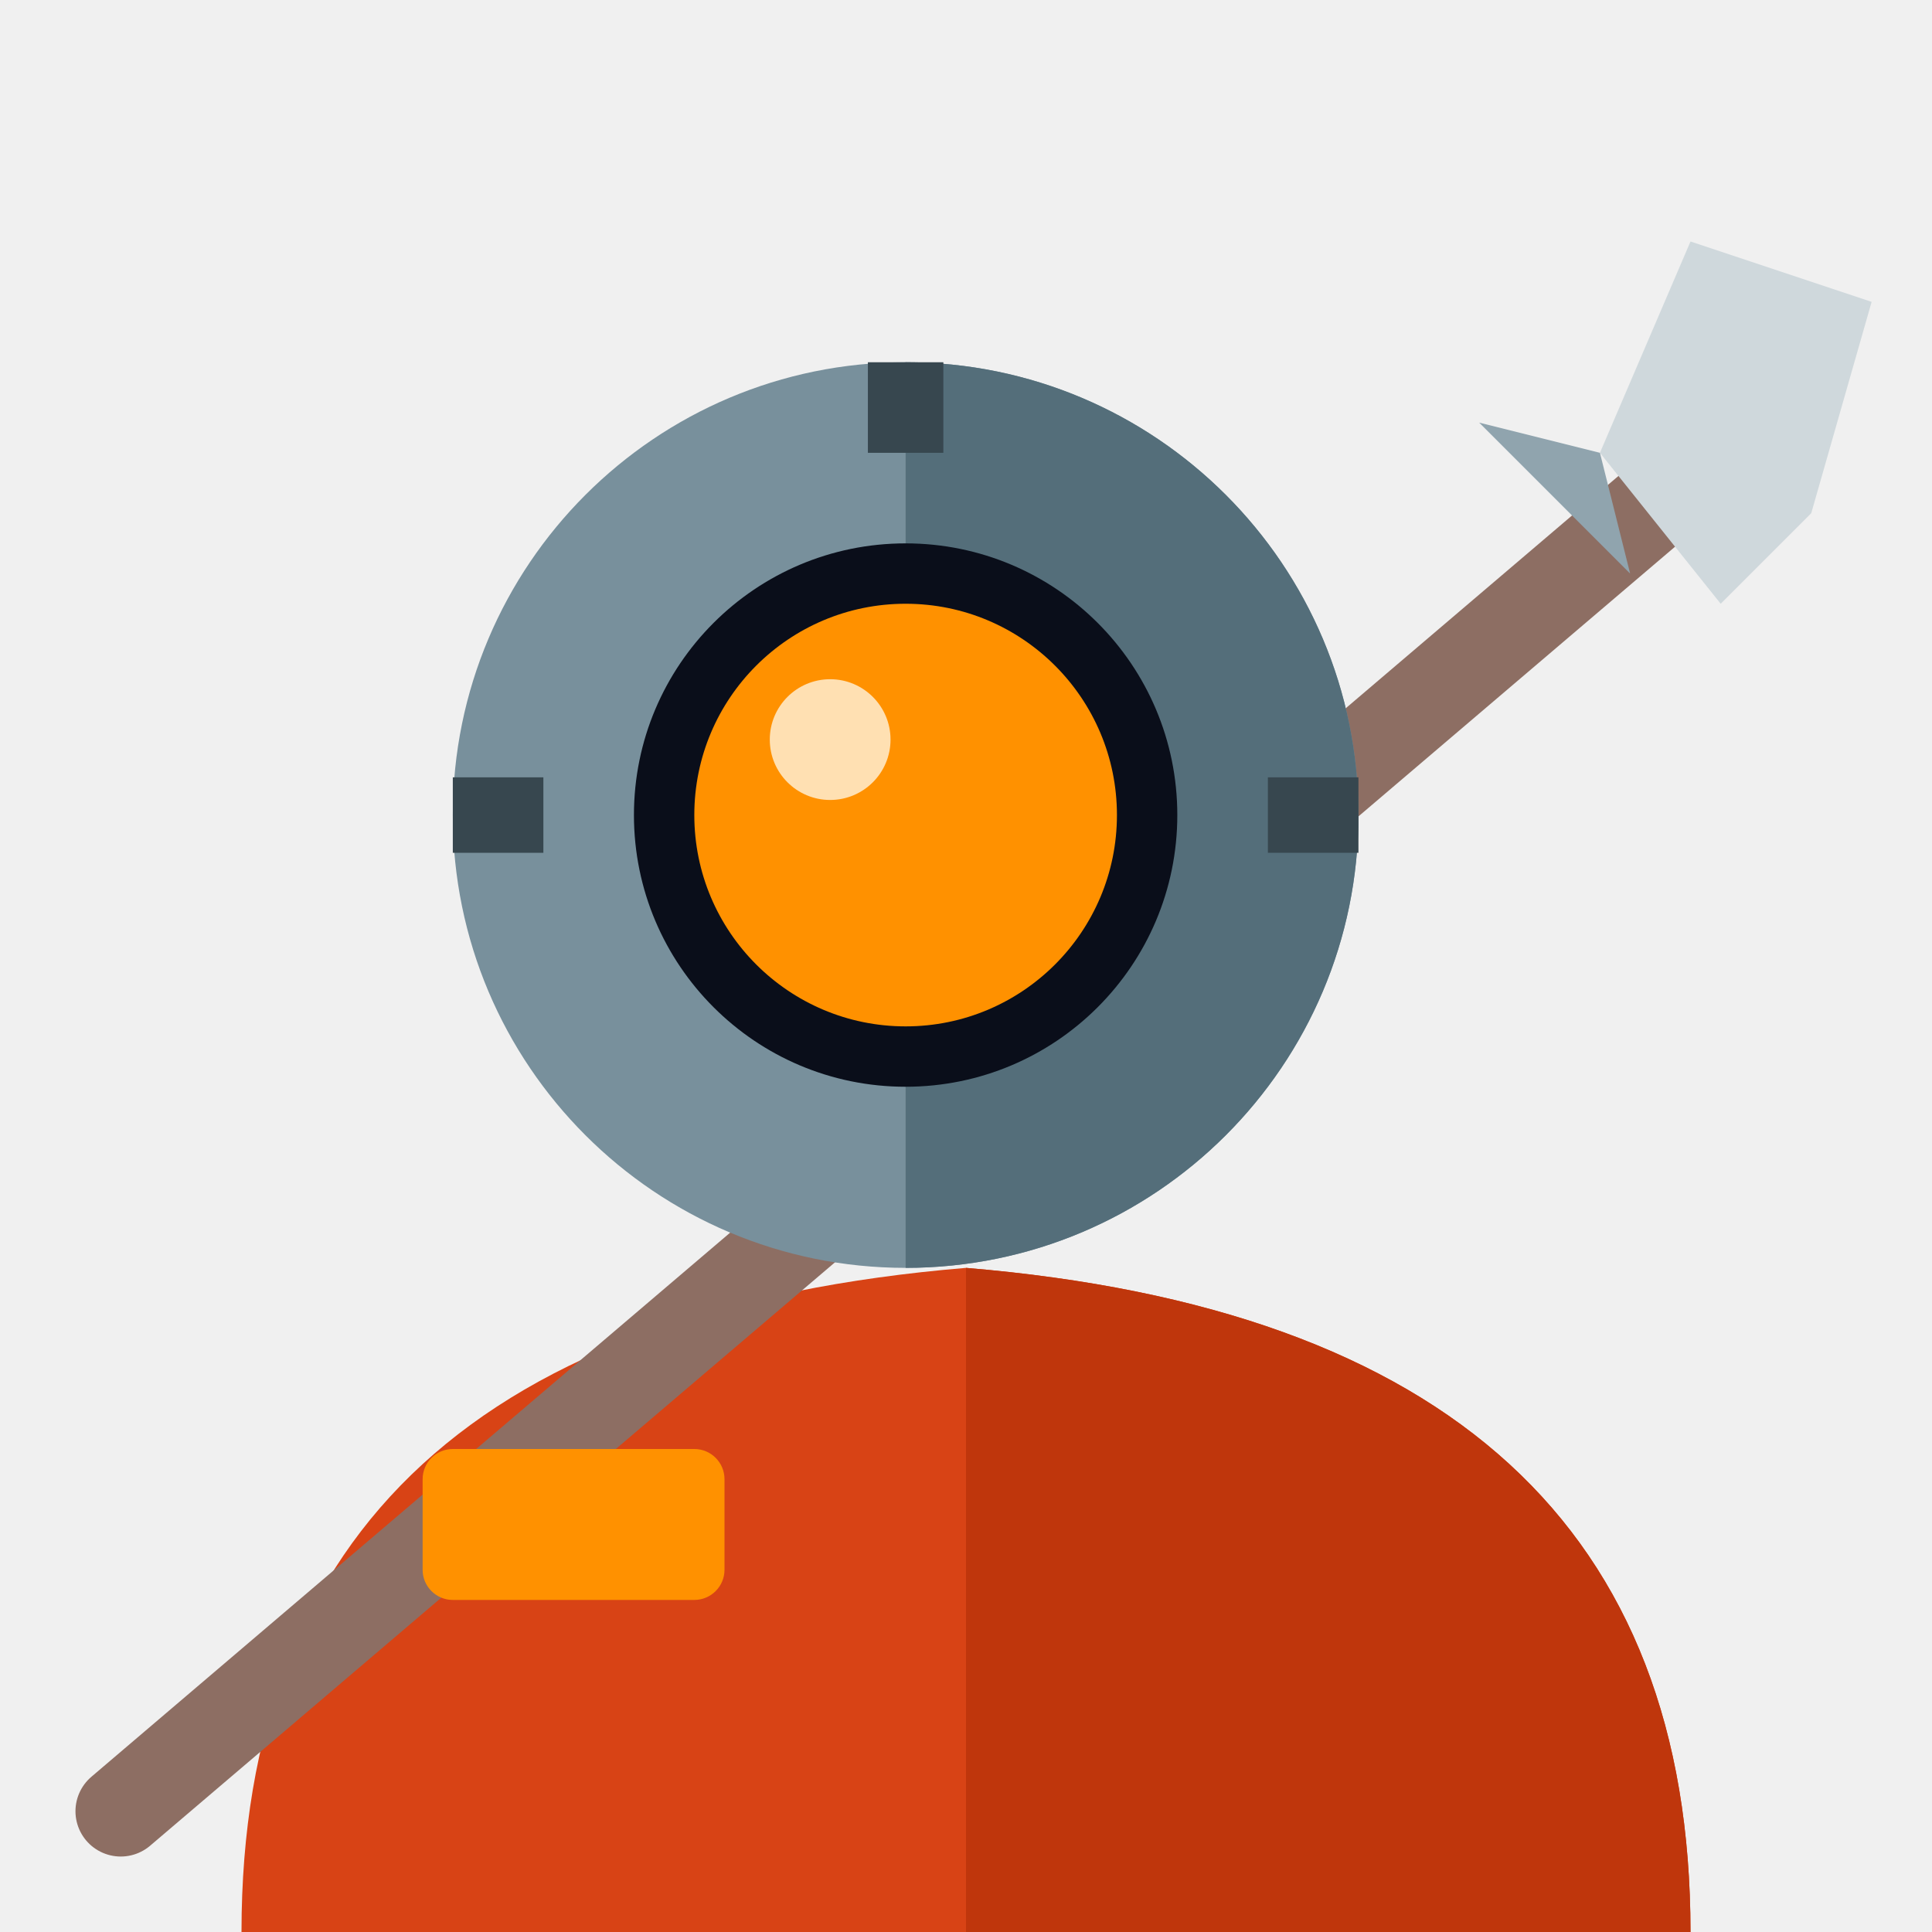
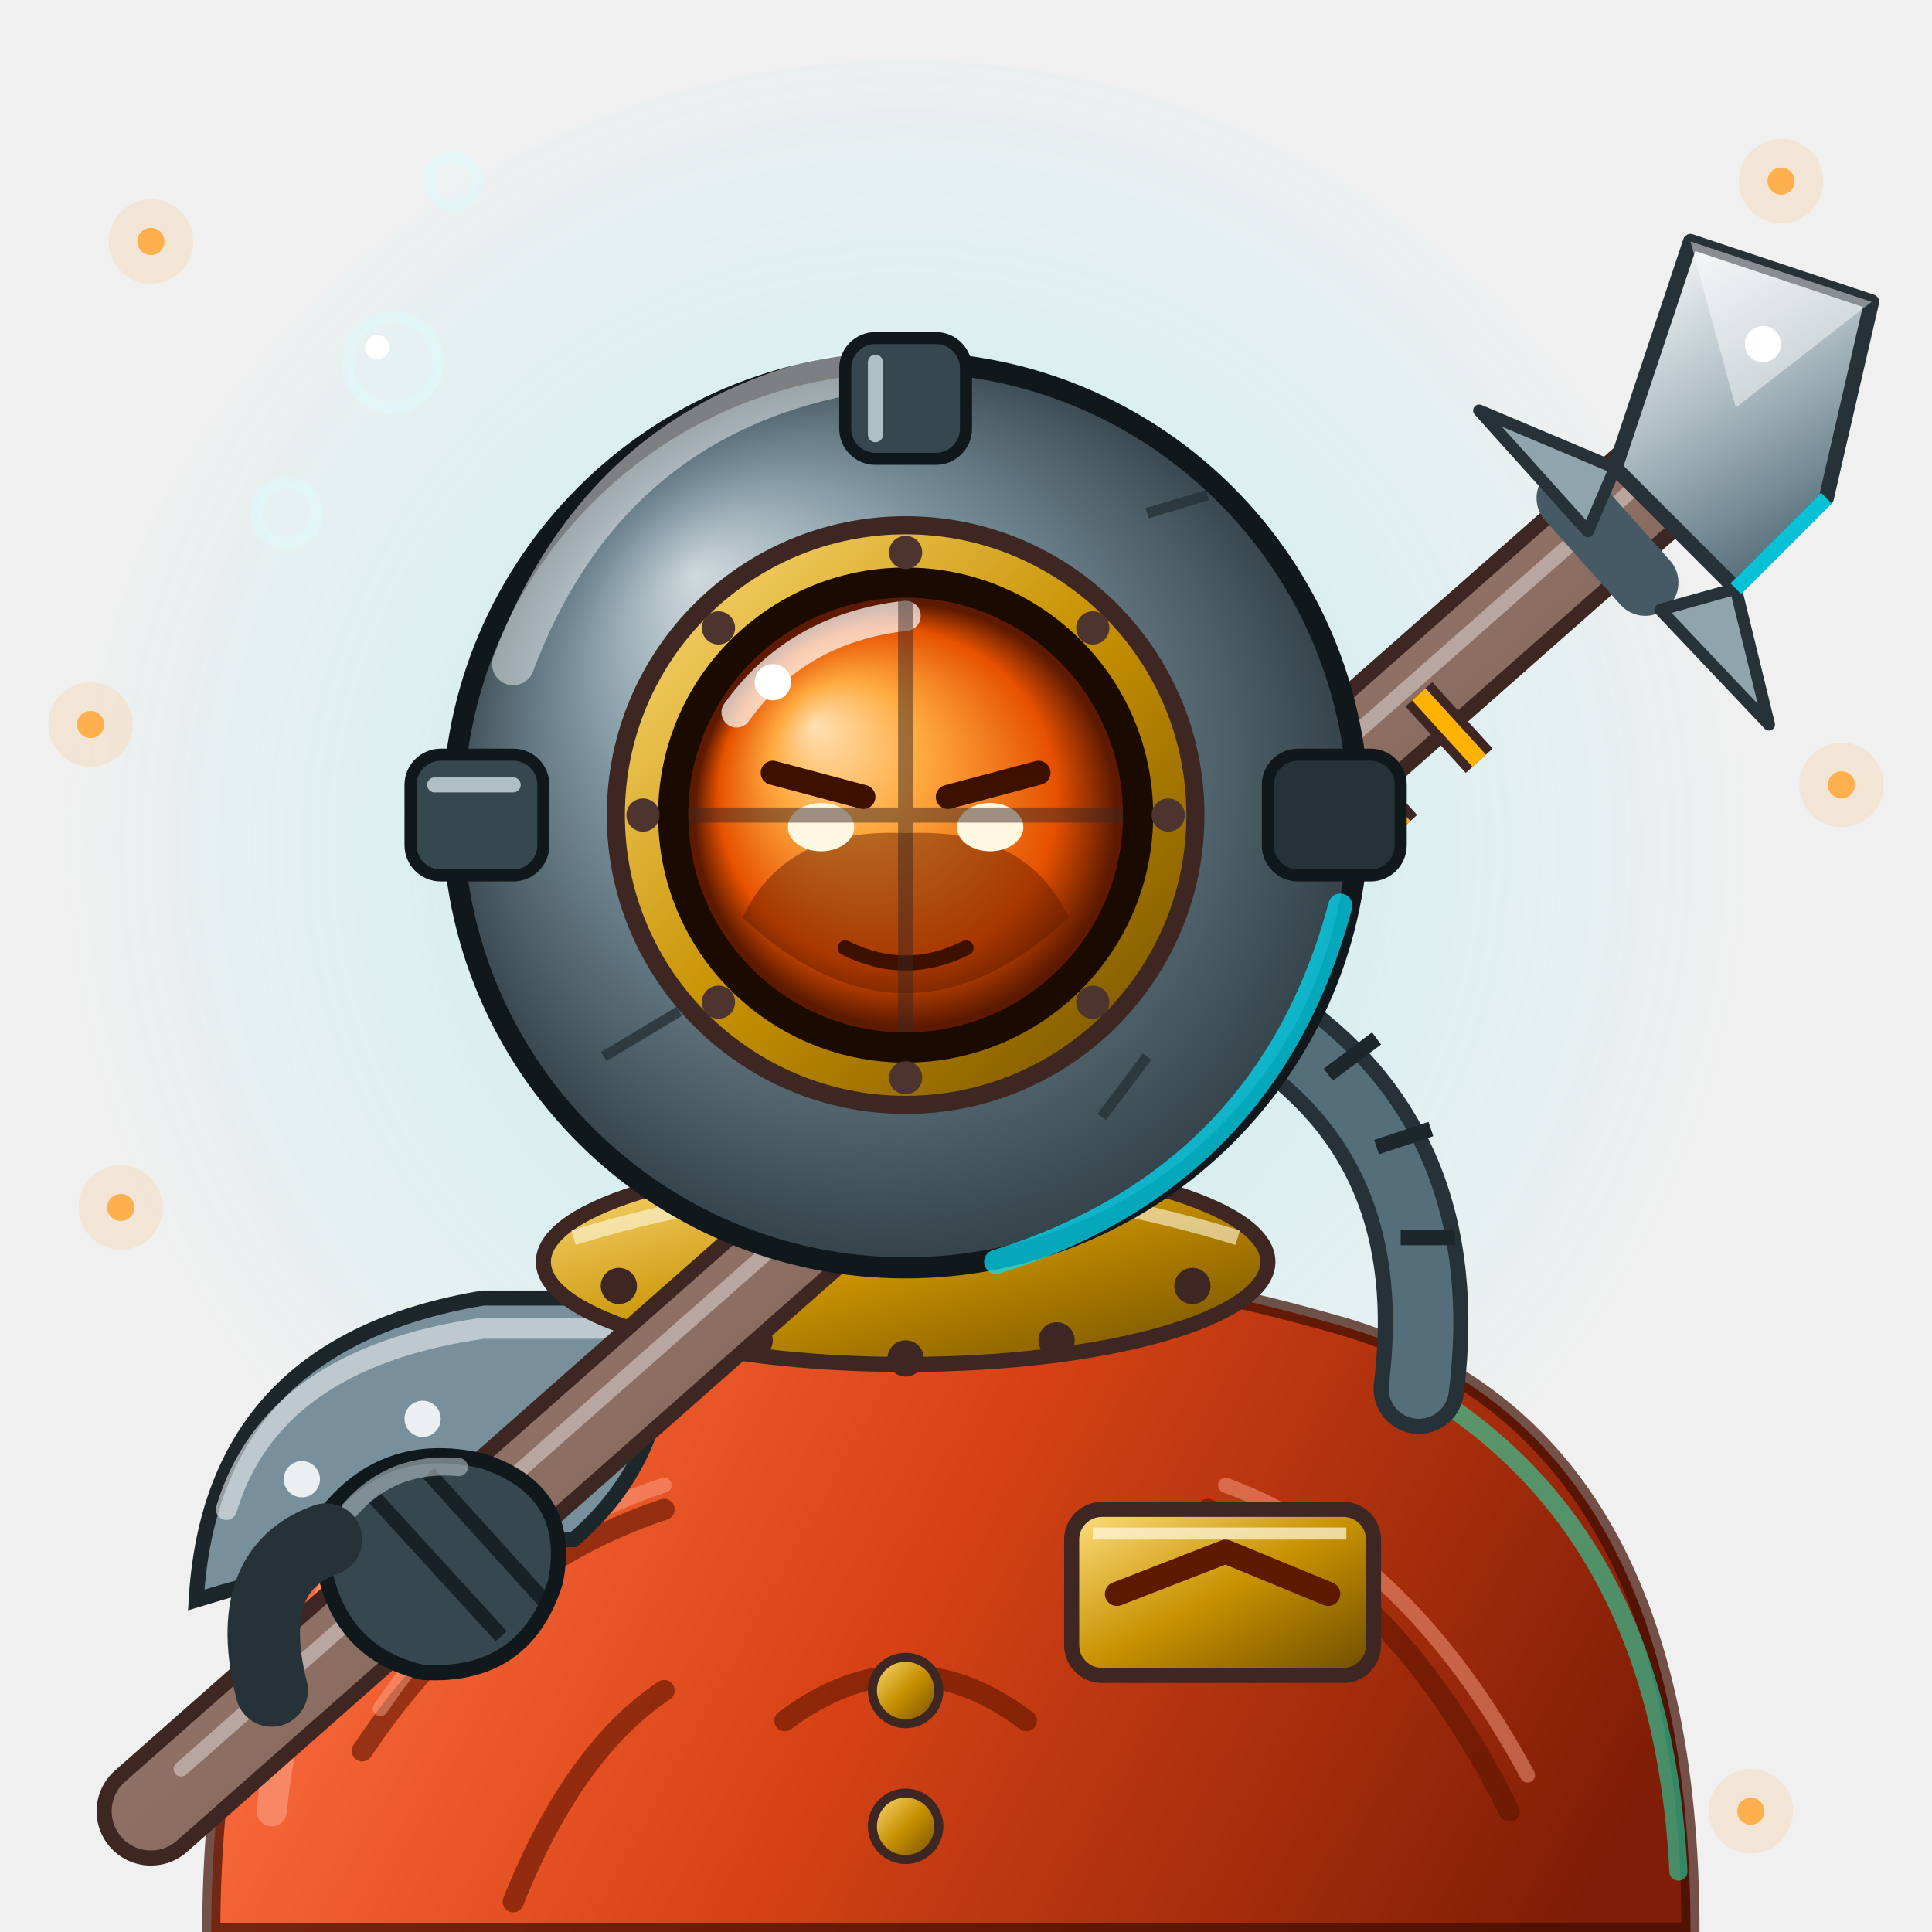
<svg xmlns="http://www.w3.org/2000/svg" viewBox="0 0 64 64">
-   <path d="M8 64 Q8 44 32 42 Q56 44 56 64 Z" fill="#D84315" />
-   <path d="M32 42 Q56 44 56 64 H32 Z" fill="#BF360C" />
-   <path d="M4 60 L58 14" stroke="#8D6E63" stroke-width="3" stroke-linecap="round" />
-   <path d="M56 8 L62 10 L60 17 L57 20 L53 15 Z" fill="#CFD8DC" />
-   <path d="M53 15 L49 14 L54 19 Z" fill="#90A4AE" />
-   <circle cx="30" cy="27" r="15" fill="#78909C" />
-   <path d="M30 12 A15 15 0 0 1 30 42 Z" fill="#546E7A" />
-   <circle cx="30" cy="27" r="9" fill="#0A0E1A" />
-   <circle cx="30" cy="27" r="7" fill="#FF9100" />
-   <circle cx="27.5" cy="24.5" r="2" fill="#FFE0B2" />
-   <path d="M15 27 H18 M42 27 H45 M30 12 V15" stroke="#37474F" stroke-width="2.5" />
-   <rect x="14" y="48" width="10" height="5" rx="1" fill="#FF9100" />
+   <defs>
+     <radialGradient id="hpGlow" cx="30" cy="28" r="28" gradientUnits="userSpaceOnUse">
+       <stop offset="0" stop-color="#FF9100" stop-opacity="0.32" />
+       <stop offset="0.6" stop-color="#00E5FF" stop-opacity="0.08" />
+       <stop offset="1" stop-color="#00E5FF" stop-opacity="0" />
+     </radialGradient>
+     <linearGradient id="hpSuit" x1="12" y1="42" x2="52" y2="64" gradientUnits="userSpaceOnUse">
+       <stop offset="0" stop-color="#FF7043" />
+       <stop offset="0.45" stop-color="#D84315" />
+       <stop offset="1" stop-color="#7F1D06" />
+     </linearGradient>
+     <radialGradient id="hpHelm" cx="30" cy="27" r="16" fx="23" fy="19" gradientUnits="userSpaceOnUse">
+       <stop offset="0" stop-color="#CFD8DC" />
+       <stop offset="0.45" stop-color="#78909C" />
+       <stop offset="1" stop-color="#2E3B42" />
+     </radialGradient>
+     <linearGradient id="hpBrass" x1="0" y1="0" x2="1" y2="1">
+       <stop offset="0" stop-color="#FFE082" />
+       <stop offset="0.5" stop-color="#C79100" />
+       <stop offset="1" stop-color="#6D4C00" />
+     </linearGradient>
+     <radialGradient id="hpPort" cx="30" cy="27" r="7" fx="27" fy="24" gradientUnits="userSpaceOnUse">
+       <stop offset="0" stop-color="#FFE0B2" />
+       <stop offset="0.35" stop-color="#FFAB40" />
+       <stop offset="0.8" stop-color="#E65100" />
+       <stop offset="1" stop-color="#5D1A00" />
+     </radialGradient>
+     <linearGradient id="hpWood" x1="0" y1="0" x2="1" y2="1">
+       <stop offset="0" stop-color="#BCAAA4" />
+       <stop offset="0.5" stop-color="#8D6E63" />
+       <stop offset="1" stop-color="#4E342E" />
+     </linearGradient>
+     <linearGradient id="hpTip" x1="54" y1="8" x2="60" y2="18" gradientUnits="userSpaceOnUse">
+       <stop offset="0" stop-color="#FFFFFF" />
+       <stop offset="0.5" stop-color="#B0BEC5" />
+       <stop offset="1" stop-color="#546E7A" />
+     </linearGradient>
+   </defs>
+   <circle cx="30" cy="30" r="28" fill="url(#hpGlow)" />
+   <g>
+     <path d="M7 64 Q7 47 19 43.5 Q25 41.8 30 41.8 Q37 41.8 44 43.8 Q56 47 56 64 Z" fill="url(#hpSuit)" stroke="#3E0E02" stroke-width="0.6" stroke-opacity="0.7" />
+     <path d="M12 58 Q16 52 22 50 M40 50 Q46 52 50 60 M26 57 Q30 54 34 57 M17 63 Q19 58 22 56" fill="none" stroke="#5D1400" stroke-width="0.7" stroke-opacity="0.6" stroke-linecap="round" />
+     <path d="M12.6 56.6 Q16.4 51 22 49.2 M40.6 49.2 Q46.6 51.4 50.6 58.8" fill="none" stroke="#FFAB91" stroke-width="0.5" stroke-opacity="0.45" stroke-linecap="round" />
+     <path d="M9 60 Q10 50 18 45.5" fill="none" stroke="#FFCCBC" stroke-width="1" stroke-opacity="0.35" stroke-linecap="round" />
+     <path d="M55.6 62 Q55 50 46 45.4" fill="none" stroke="#1DE9B6" stroke-width="0.6" stroke-opacity="0.55" stroke-linecap="round" />
+   </g>
+   <g>
+     <path d="M6.5 53 Q7 44.5 16 43 L22 43 Q22.5 48 19 51 Q13 51 6.5 53 Z" fill="#78909C" stroke="#1C262B" stroke-width="0.5" />
+     <path d="M7.5 50 Q9 45 16 44 L20 44" fill="none" stroke="#ECEFF1" stroke-width="0.7" stroke-opacity="0.6" stroke-linecap="round" />
+     <circle cx="10" cy="49" r="0.6" fill="#ECEFF1" />
+     <circle cx="14" cy="47" r="0.6" fill="#ECEFF1" />
+     <circle cx="18.5" cy="46.5" r="0.6" fill="#ECEFF1" />
+     <path d="M11 51 L13 49.6" stroke="#263238" stroke-width="0.3" stroke-opacity="0.7" />
+   </g>
+   <g>
+     <rect x="35.5" y="50" width="10" height="5.5" rx="1" fill="url(#hpBrass)" stroke="#3E2723" stroke-width="0.5" />
+     <path d="M37 52.8 L40.6 51.4 L44 52.8" fill="none" stroke="#5D1A00" stroke-width="0.8" stroke-linecap="round" stroke-linejoin="round" />
+     <path d="M36.2 50.8 H44.6" stroke="#FFF8E1" stroke-width="0.4" stroke-opacity="0.7" />
+     <circle cx="30" cy="56" r="1.1" fill="url(#hpBrass)" stroke="#3E2723" stroke-width="0.3" />
+     <circle cx="30" cy="60.5" r="1.1" fill="url(#hpBrass)" stroke="#3E2723" stroke-width="0.3" />
+   </g>
+   <g>
+     <ellipse cx="30" cy="41.8" rx="12" ry="3.4" fill="url(#hpBrass)" stroke="#3E2723" stroke-width="0.5" />
+     <path d="M19 41 Q30 37.6 41 41" fill="none" stroke="#FFF8E1" stroke-width="0.5" stroke-opacity="0.6" />
+     <circle cx="20.5" cy="42.6" r="0.6" fill="#3E2723" />
+     <circle cx="25" cy="44.4" r="0.6" fill="#3E2723" />
+     <circle cx="30" cy="45" r="0.6" fill="#3E2723" />
+     <circle cx="35" cy="44.4" r="0.6" fill="#3E2723" />
+     <circle cx="39.5" cy="42.6" r="0.6" fill="#3E2723" />
+   </g>
+   <g>
+     <path d="M5 60 L56 15" stroke="#3E2723" stroke-width="3.6" stroke-linecap="round" />
+     <path d="M5 60 L56 15" stroke="url(#hpWood)" stroke-width="2.6" stroke-linecap="round" />
+     <path d="M6 58.6 L55 15.4" stroke="#D7CCC8" stroke-width="0.5" stroke-opacity="0.6" stroke-linecap="round" />
+     <path d="M44.5 25.2 L46.5 27.4 M47 23 L49 25.2" stroke="#3E2723" stroke-width="1.2" />
+     <path d="M44.5 25.2 L46.5 27.4 M47 23 L49 25.2" stroke="#FFB300" stroke-width="0.6" />
+     <path d="M52 16.5 L54.5 19.3" stroke="#455A64" stroke-width="2.2" stroke-linecap="round" />
+     <path d="M56 8 L62 10 L60.5 16.5 L57.5 19.5 L53.5 15.5 Z" fill="url(#hpTip)" stroke="#263238" stroke-width="0.5" stroke-linejoin="round" />
+     <path d="M56 8 L62 10 L57.5 13.5 Z" fill="#FFFFFF" fill-opacity="0.45" />
+     <path d="M53.5 15.5 L49 13.6 L52.6 17.6 Z M57.5 19.5 L58.6 24 L55 20.2 Z" fill="#90A4AE" stroke="#263238" stroke-width="0.4" stroke-linejoin="round" />
+     <path d="M60.5 16.5 L57.5 19.5" stroke="#00E5FF" stroke-width="0.5" stroke-opacity="0.8" />
+     <circle cx="58.4" cy="11.4" r="0.6" fill="#FFFFFF" />
+     <path d="M10.6 50.4 Q12.6 47.6 16 48.4 Q19 49.4 18.4 52.4 Q17.4 55.6 14 55.4 Q10.6 54.6 10.6 50.4 Z" fill="#37474F" stroke="#11181C" stroke-width="0.5" />
+     <path d="M12.4 49.6 L16.6 54.2 M14.2 48.8 L18 53" stroke="#11181C" stroke-width="0.5" stroke-opacity="0.8" />
+     <path d="M11.6 50 Q13 48.4 15.2 48.6" fill="none" stroke="#B0BEC5" stroke-width="0.6" stroke-opacity="0.6" stroke-linecap="round" />
+     <path d="M9 56 Q8 52 10.8 51" fill="none" stroke="#263238" stroke-width="2.4" stroke-linecap="round" />
+   </g>
+   <path d="M42 34 Q48 38 47 46" fill="none" stroke="#263238" stroke-width="3" stroke-linecap="round" />
+   <path d="M42 34 Q48 38 47 46" fill="none" stroke="#546E7A" stroke-width="2" stroke-linecap="round" />
+   <path d="M44 35.6 L45.6 34.4 M45.6 38 L47.4 37.4 M46.4 41 L48.2 41" stroke="#1C262B" stroke-width="0.5" />
+   <g>
+     <circle cx="30" cy="27" r="15" fill="url(#hpHelm)" stroke="#11181C" stroke-width="0.7" />
+     <path d="M17 22 Q20 14 28 12.4" fill="none" stroke="#FFFFFF" stroke-width="1.4" stroke-opacity="0.45" stroke-linecap="round" />
+     <path d="M44.4 30 Q42 39 33 41.8" fill="none" stroke="#00E5FF" stroke-width="0.8" stroke-opacity="0.7" stroke-linecap="round" />
+     <path d="M20 35 L22.5 33.5 M38 17 L40 16.4 M36.5 37 L38 35" stroke="#263238" stroke-width="0.35" stroke-opacity="0.8" />
+     <rect x="13.6" y="25" width="4.4" height="4" rx="1" fill="#37474F" stroke="#11181C" stroke-width="0.4" />
+     <rect x="42" y="25" width="4.4" height="4" rx="1" fill="#263238" stroke="#11181C" stroke-width="0.4" />
+     <rect x="28" y="11.2" width="4" height="4" rx="1" fill="#37474F" stroke="#11181C" stroke-width="0.4" />
+     <path d="M14.4 26 H17 M29 12 V14.4" stroke="#B0BEC5" stroke-width="0.5" stroke-linecap="round" />
+     <circle cx="30" cy="27" r="9.6" fill="url(#hpBrass)" stroke="#3E2723" stroke-width="0.6" />
+     <circle cx="30" cy="27" r="8.2" fill="#1A0A00" />
+     <circle cx="30" cy="18.3" r="0.55" fill="#4E342E" />
+     <circle cx="38.7" cy="27" r="0.55" fill="#4E342E" />
+     <circle cx="30" cy="35.7" r="0.55" fill="#4E342E" />
+     <circle cx="21.3" cy="27" r="0.55" fill="#4E342E" />
+     <circle cx="23.8" cy="20.8" r="0.55" fill="#4E342E" />
+     <circle cx="36.2" cy="20.8" r="0.55" fill="#4E342E" />
+     <circle cx="36.2" cy="33.2" r="0.55" fill="#4E342E" />
+     <circle cx="23.8" cy="33.2" r="0.55" fill="#4E342E" />
+     <circle cx="30" cy="27" r="7.2" fill="url(#hpPort)" />
+     <path d="M24.6 30.4 Q30 35.4 35.4 30.4 Q34 27.4 30 27.6 Q26 27.4 24.6 30.4 Z" fill="#5D1A00" fill-opacity="0.45" />
+     <path d="M25.6 25.6 L28.6 26.4 M34.4 25.6 L31.4 26.4" stroke="#3E1000" stroke-width="0.8" stroke-linecap="round" />
+     <ellipse cx="27.2" cy="27.4" rx="1.1" ry="0.8" fill="#FFF8E1" />
+     <ellipse cx="32.8" cy="27.4" rx="1.1" ry="0.8" fill="#FFF8E1" />
+     <path d="M28 31.4 Q30 32.4 32 31.4" fill="none" stroke="#3E1000" stroke-width="0.5" stroke-linecap="round" />
+     <path d="M24.4 23.6 Q26.4 20.8 30 20.4" fill="none" stroke="#FFFFFF" stroke-width="1" stroke-opacity="0.7" stroke-linecap="round" />
+     <circle cx="25.6" cy="22.6" r="0.6" fill="#FFFFFF" />
+     <path d="M22.8 27 H37.2 M30 19.8 V34.2" stroke="#3E2723" stroke-width="0.5" stroke-opacity="0.5" />
+   </g>
+   <g fill="#FFAB40">
+     <circle cx="5" cy="8" r="1.4" fill-opacity="0.15" />
+     <circle cx="5" cy="8" r="0.45" fill-opacity="0.9" />
+     <circle cx="59" cy="6" r="1.4" fill-opacity="0.15" />
+     <circle cx="59" cy="6" r="0.45" fill-opacity="0.9" />
+     <circle cx="3" cy="24" r="1.4" fill-opacity="0.15" />
+     <circle cx="3" cy="24" r="0.45" fill-opacity="0.9" />
+     <circle cx="61" cy="26" r="1.4" fill-opacity="0.15" />
+     <circle cx="61" cy="26" r="0.45" fill-opacity="0.9" />
+     <circle cx="58" cy="60" r="1.4" fill-opacity="0.15" />
+     <circle cx="58" cy="60" r="0.45" fill-opacity="0.9" />
+     <circle cx="4" cy="40" r="1.4" fill-opacity="0.15" />
+     <circle cx="4" cy="40" r="0.45" fill-opacity="0.9" />
+   </g>
+   <g fill="#E0F7FA" fill-opacity="0.12" stroke="#E0F7FA" stroke-width="0.4" stroke-opacity="0.7">
+     <circle cx="13" cy="12" r="1.5" />
+     <circle cx="9.5" cy="17" r="1" />
+     <circle cx="15" cy="6" r="0.8" />
+   </g>
+   <circle cx="12.5" cy="11.5" r="0.4" fill="#FFFFFF" />
</svg>
